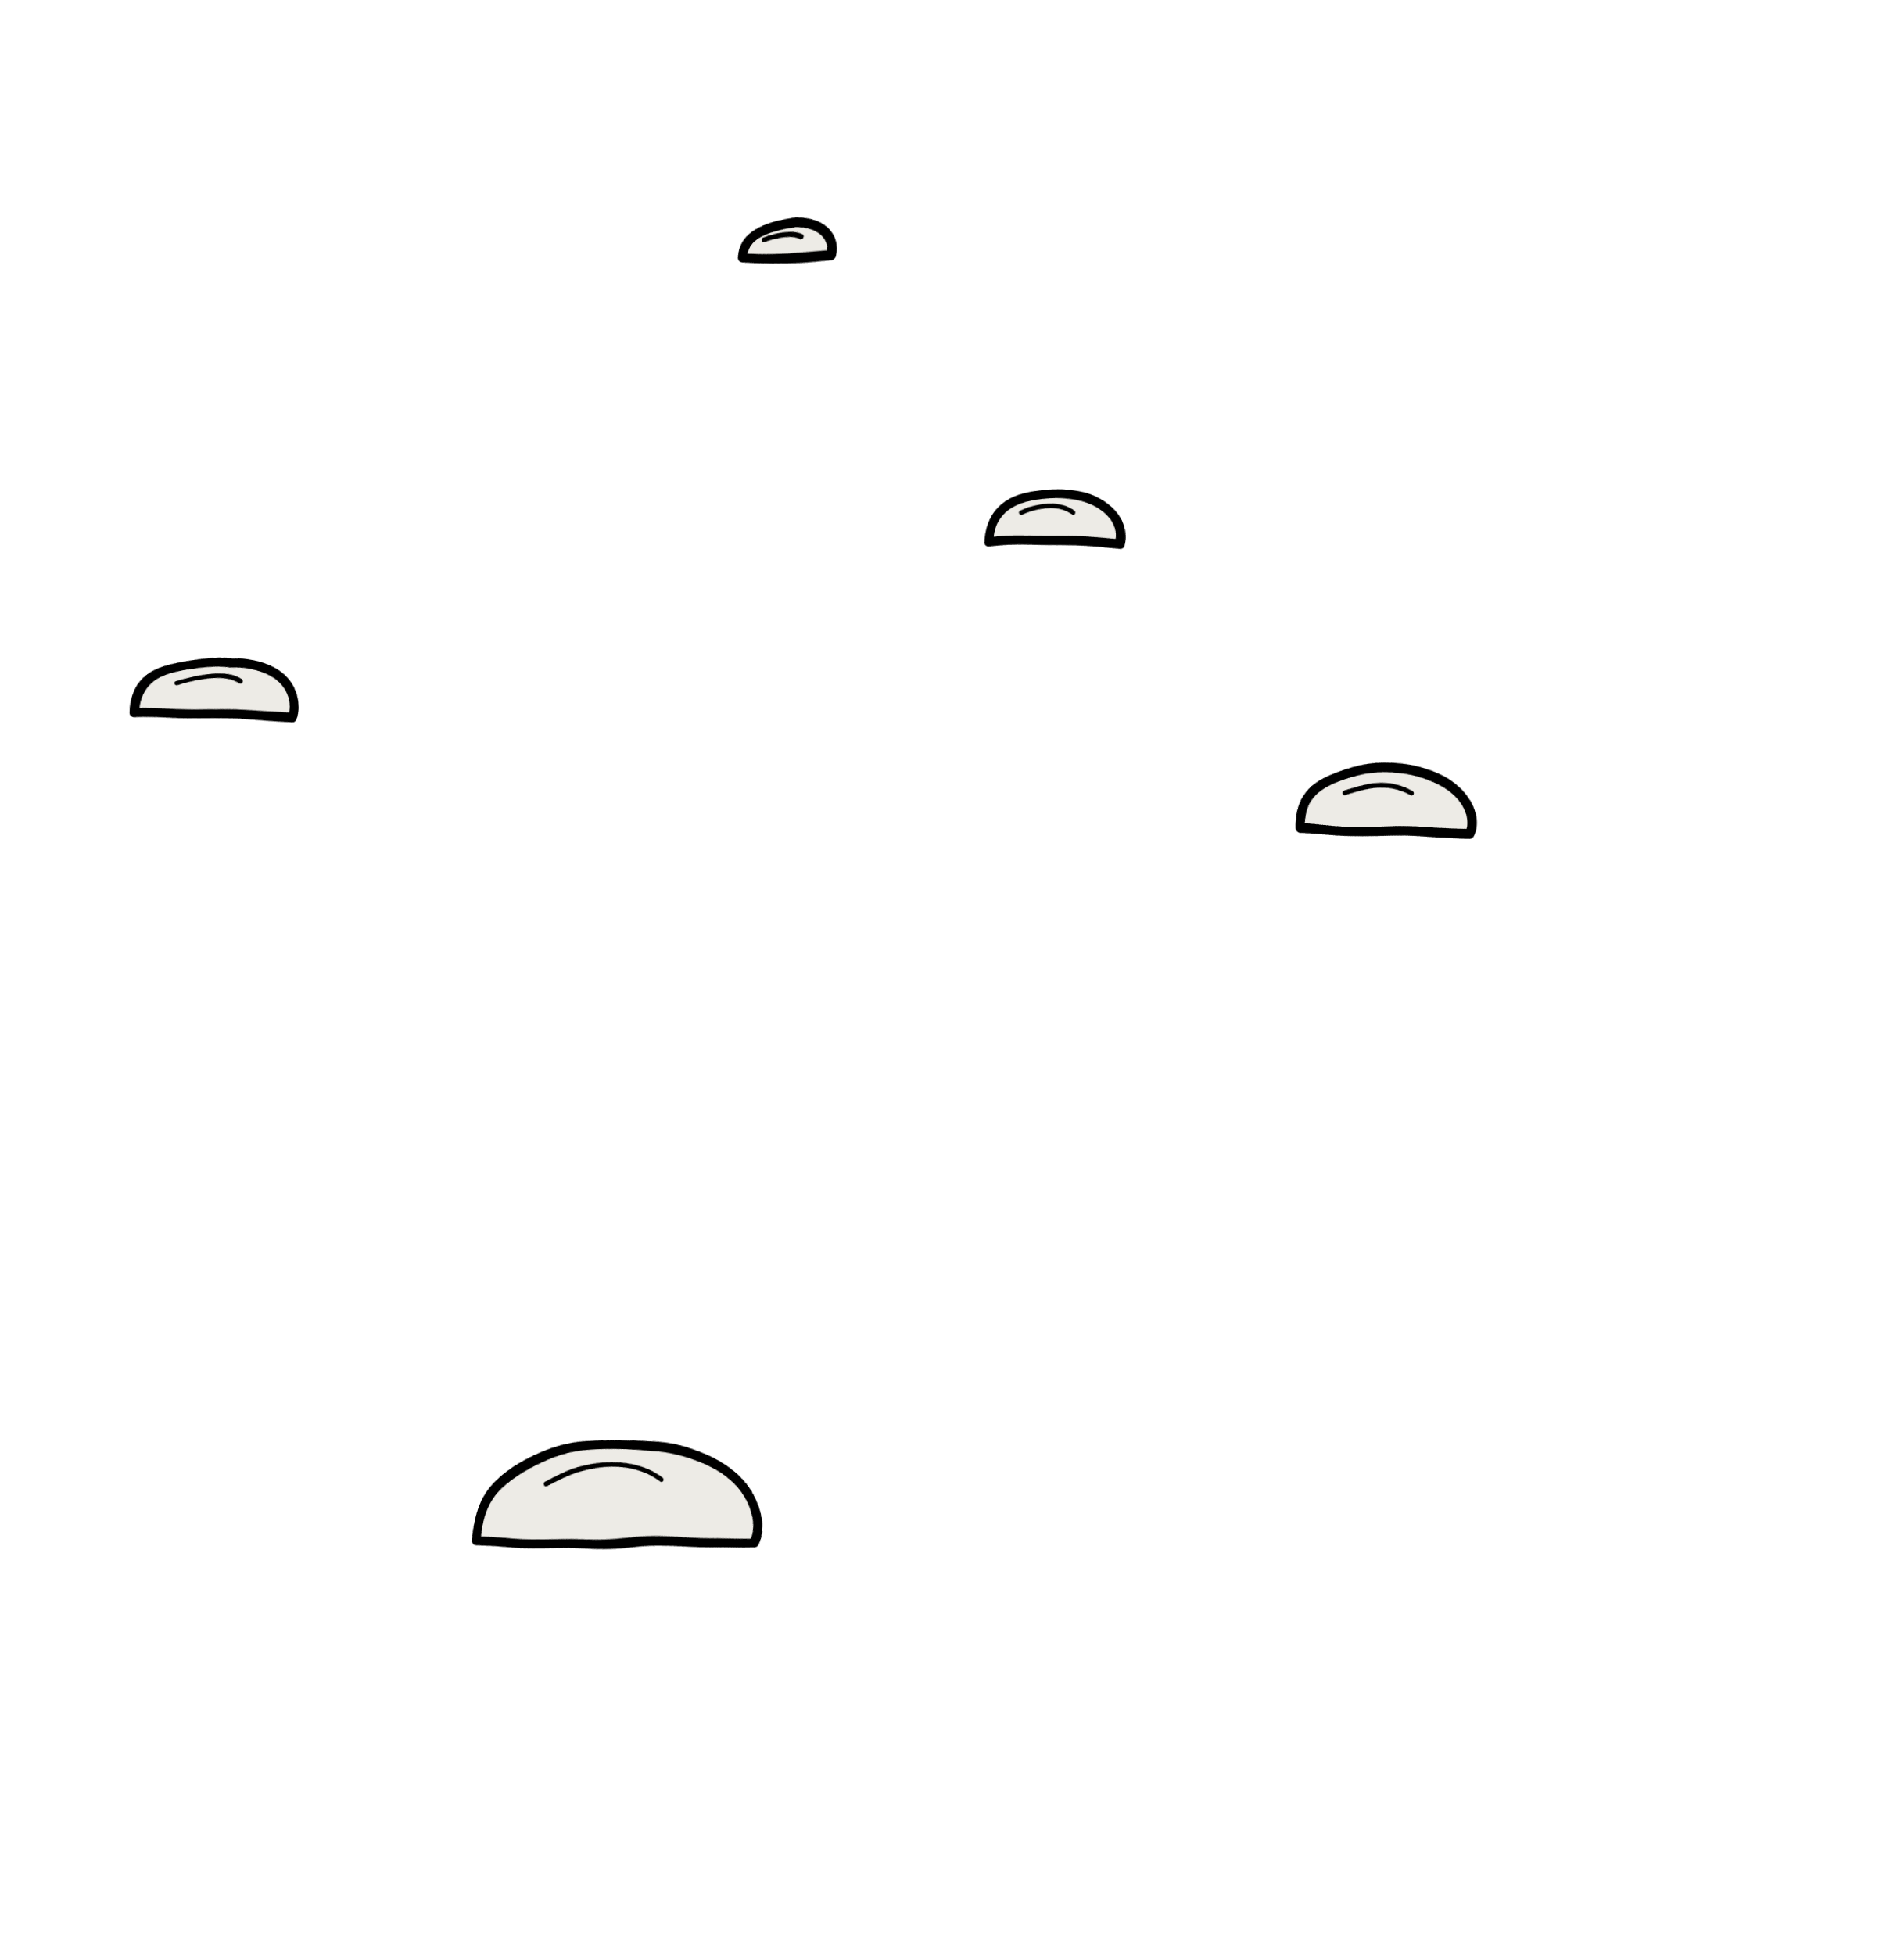
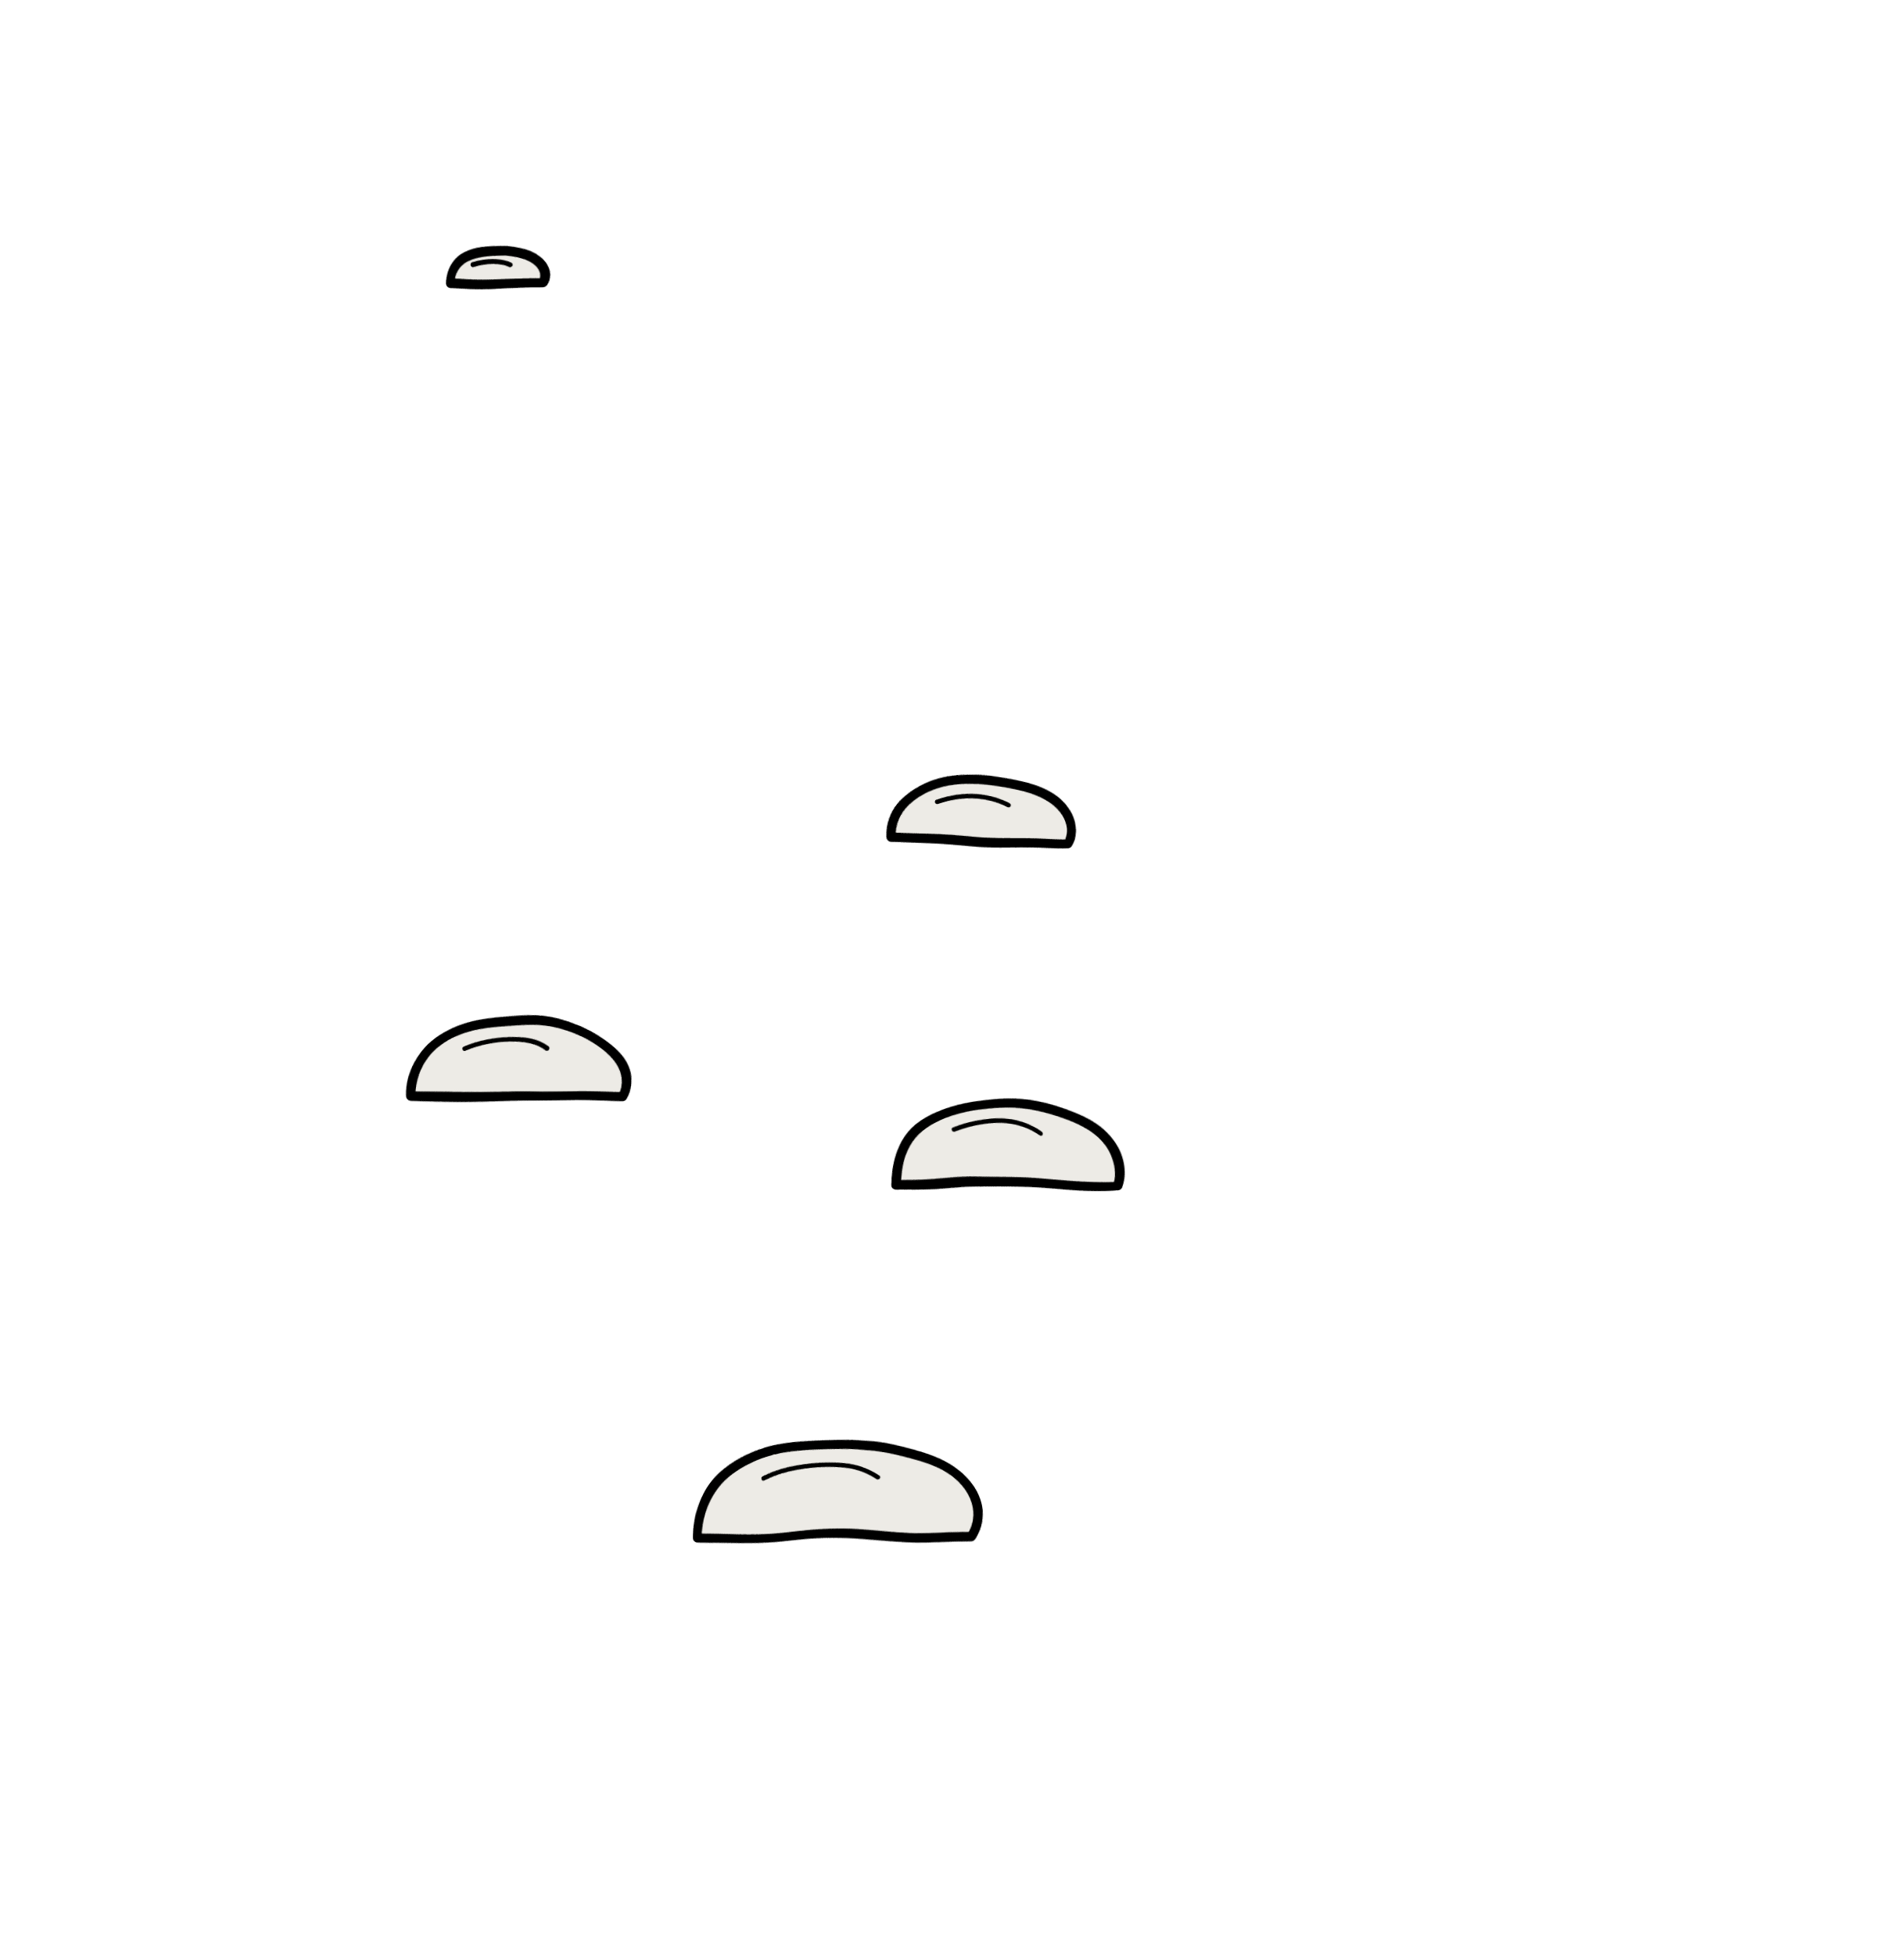
<svg xmlns="http://www.w3.org/2000/svg" width="410" height="421" viewBox="-10 423 410 421">
  <defs>
    <filter id="ink" filterUnits="userSpaceOnUse" x="-60" y="-60" width="520" height="980">
      <feTurbulence type="fractalNoise" baseFrequency="0.035" numOctaves="2" seed="7" result="n" />
      <feDisplacementMap in="SourceGraphic" in2="n" scale="3.2" xChannelSelector="R" yChannelSelector="G" />
    </filter>
    <filter id="inkWide" filterUnits="userSpaceOnUse" x="-300" y="-300" width="1200" height="1200">
      <feTurbulence type="fractalNoise" baseFrequency="0.035" numOctaves="2" seed="7" result="n" />
      <feDisplacementMap in="SourceGraphic" in2="n" scale="3.2" xChannelSelector="R" yChannelSelector="G" />
    </filter>
    <pattern id="hatch" width="7" height="7" patternUnits="userSpaceOnUse" patternTransform="rotate(-35)">
      <line x1="0" y1="0" x2="0" y2="7" stroke="#000000" stroke-width="1.5" />
    </pattern>
    <pattern id="hatchDense" width="4" height="4" patternUnits="userSpaceOnUse" patternTransform="rotate(-35)">
      <line x1="0" y1="0" x2="0" y2="4" stroke="#000000" stroke-width="1.7" />
    </pattern>
    <pattern id="hatchNight" width="3" height="3" patternUnits="userSpaceOnUse" patternTransform="rotate(-35)">
      <line x1="0" y1="0" x2="0" y2="3" stroke="#000000" stroke-width="1.9" />
    </pattern>
    <pattern id="water" width="9" height="5" patternUnits="userSpaceOnUse">
      <line x1="0" y1="2.5" x2="5" y2="2.5" stroke="#000000" stroke-width="1.3" />
    </pattern>
  </defs>
  <g filter="url(#ink)" stroke="#000000" stroke-linecap="round" stroke-linejoin="round">
-     <path d="M202.964 540C202.964 531.227 213 529 220 530C231.036 531.227 232 537 231.036 540Z" fill="#EDEBE6" stroke="#000000" stroke-width="2" />
-     <path d="M210 534c4 -2 8 -2 11 0" fill="none" stroke="#000000" stroke-width="1" />
-     <path d="M269.455 602C269.455 590.409 282 588 292 589C306.545 590.409 308 599 306.545 602Z" fill="#EDEBE6" stroke="#000000" stroke-width="2" />
-     <path d="M279 594c6 -2 11 -2 15 0" fill="none" stroke="#000000" stroke-width="1" />
-     <path d="M19.273 577C19.273 566.545 31 564 39 566C52.727 566.545 54 574 52.727 577Z" fill="#EDEBE6" stroke="#000000" stroke-width="2" />
-     <path d="M28 570c5 -2 10 -2 13 0" fill="none" stroke="#000000" stroke-width="1" />
-     <path d="M149.473 478C149.473 472.045 156 471 161 471C168.527 472.045 169 476 168.527 478Z" fill="#EDEBE6" stroke="#000000" stroke-width="2" />
-     <path d="M154 474c3 -1 6 -1 8 0" fill="none" stroke="#000000" stroke-width="1" />
-     <path d="M93.327 755C93.327 736.455 114 733 129 735C152.673 736.455 156 749 152.673 755Z" fill="#EDEBE6" stroke="#000000" stroke-width="2" />
-     <path d="M108 742c9 -4 18 -4 24 0" fill="none" stroke="#000000" stroke-width="1" />
+     <path d="M78.309 659C78.309 644.818 94 642 106 643C123.691 644.818 126 655 123.691 659Z" fill="#EDEBE6" stroke="#000000" stroke-width="2" />
+     <path d="M90 649c7 -3 14 -3 18 0" fill="none" stroke="#000000" stroke-width="1" />
+     <path d="M182.309 604C182.309 592.318 195 590 205 591C219.691 592.318 222 600 219.691 604Z" fill="#EDEBE6" stroke="#000000" stroke-width="2" />
+     <path d="M192 596c6 -2 11 -2 15 0" fill="none" stroke="#000000" stroke-width="1" />
+     <path d="M87.036 484C87.036 477.773 94 477 99 477C106.964 477.773 108 482 106.964 484Z" fill="#EDEBE6" stroke="#000000" stroke-width="2" />
+     <path d="M92 480c3 -1 6 -1 8 0" fill="none" stroke="#000000" stroke-width="1" />
+     <path d="M140.4 754C140.4 735.5 161 732 176 734C199.6 735.5 203 748 199.6 754Z" fill="#EDEBE6" stroke="#000000" stroke-width="2" />
+     <path d="M155 741c9 -4 18 -4 24 0" fill="none" stroke="#000000" stroke-width="1" />
+     <path d="M182.927 678C182.927 662.955 200 660 212 661C231.073 662.955 233 673 231.073 678Z" fill="#EDEBE6" stroke="#000000" stroke-width="2" />
+     <path d="M195 667c7 -3 14 -3 19 0" fill="none" stroke="#000000" stroke-width="1" />
  </g>
</svg>
